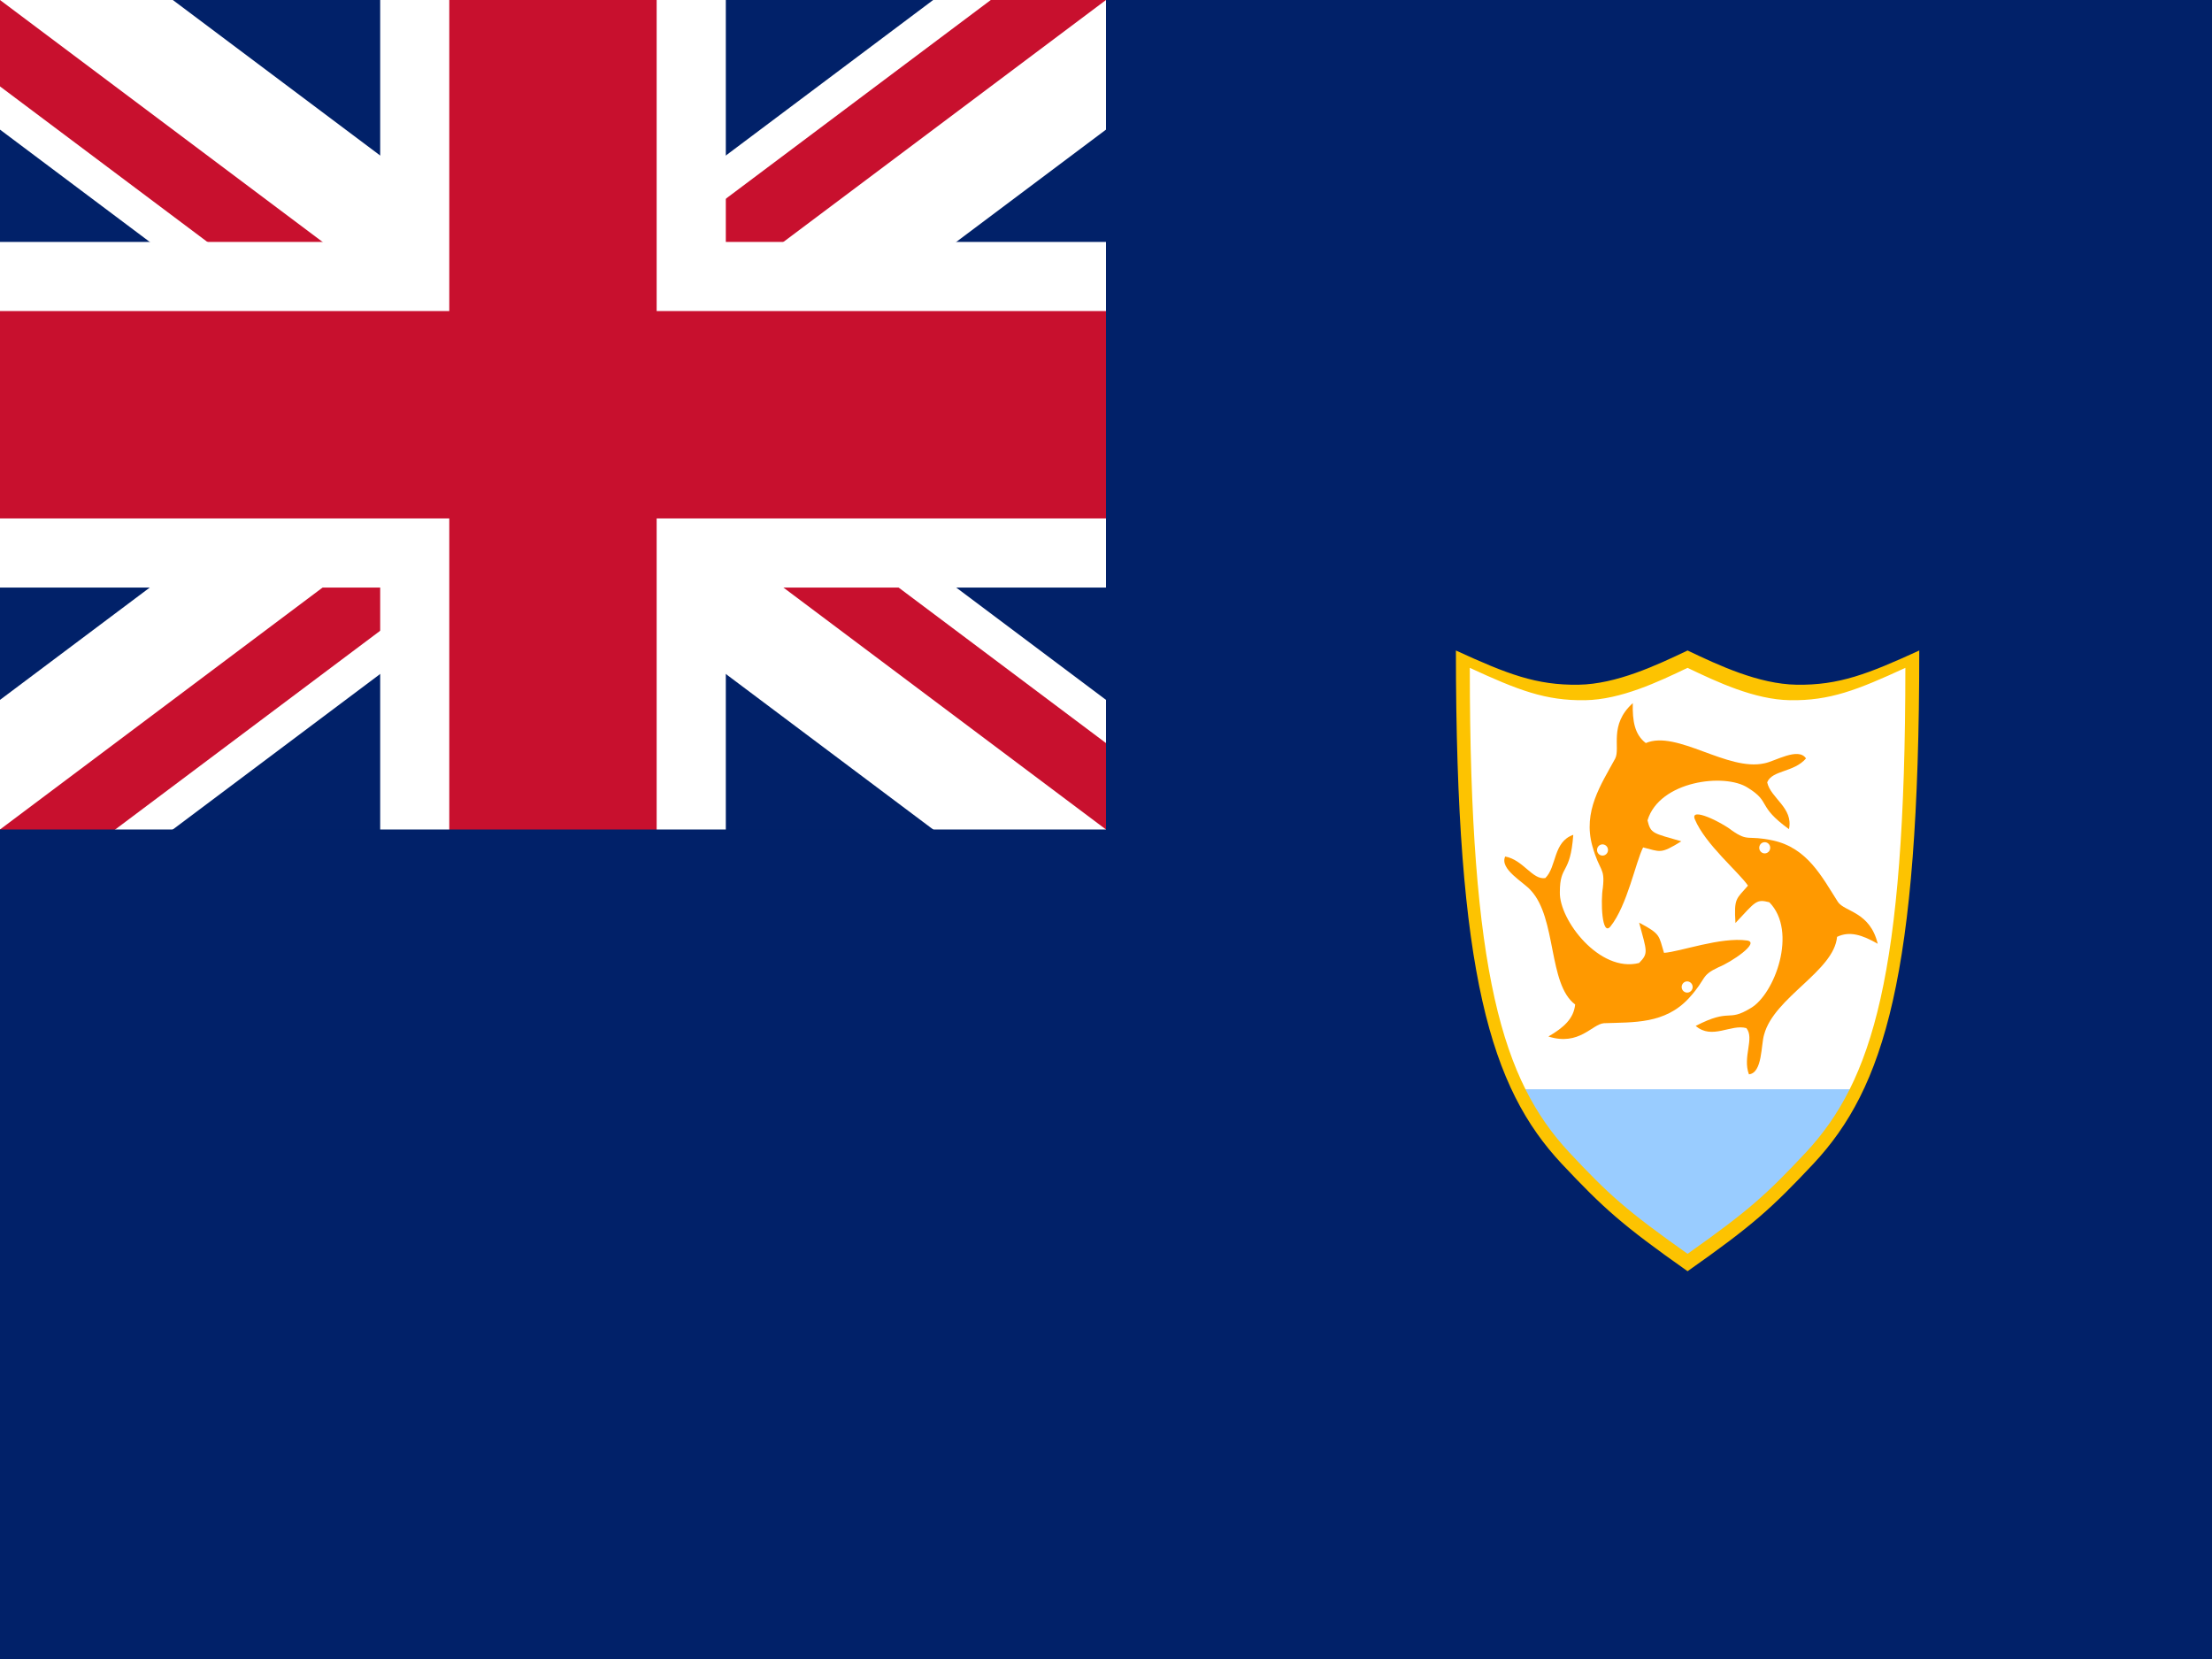
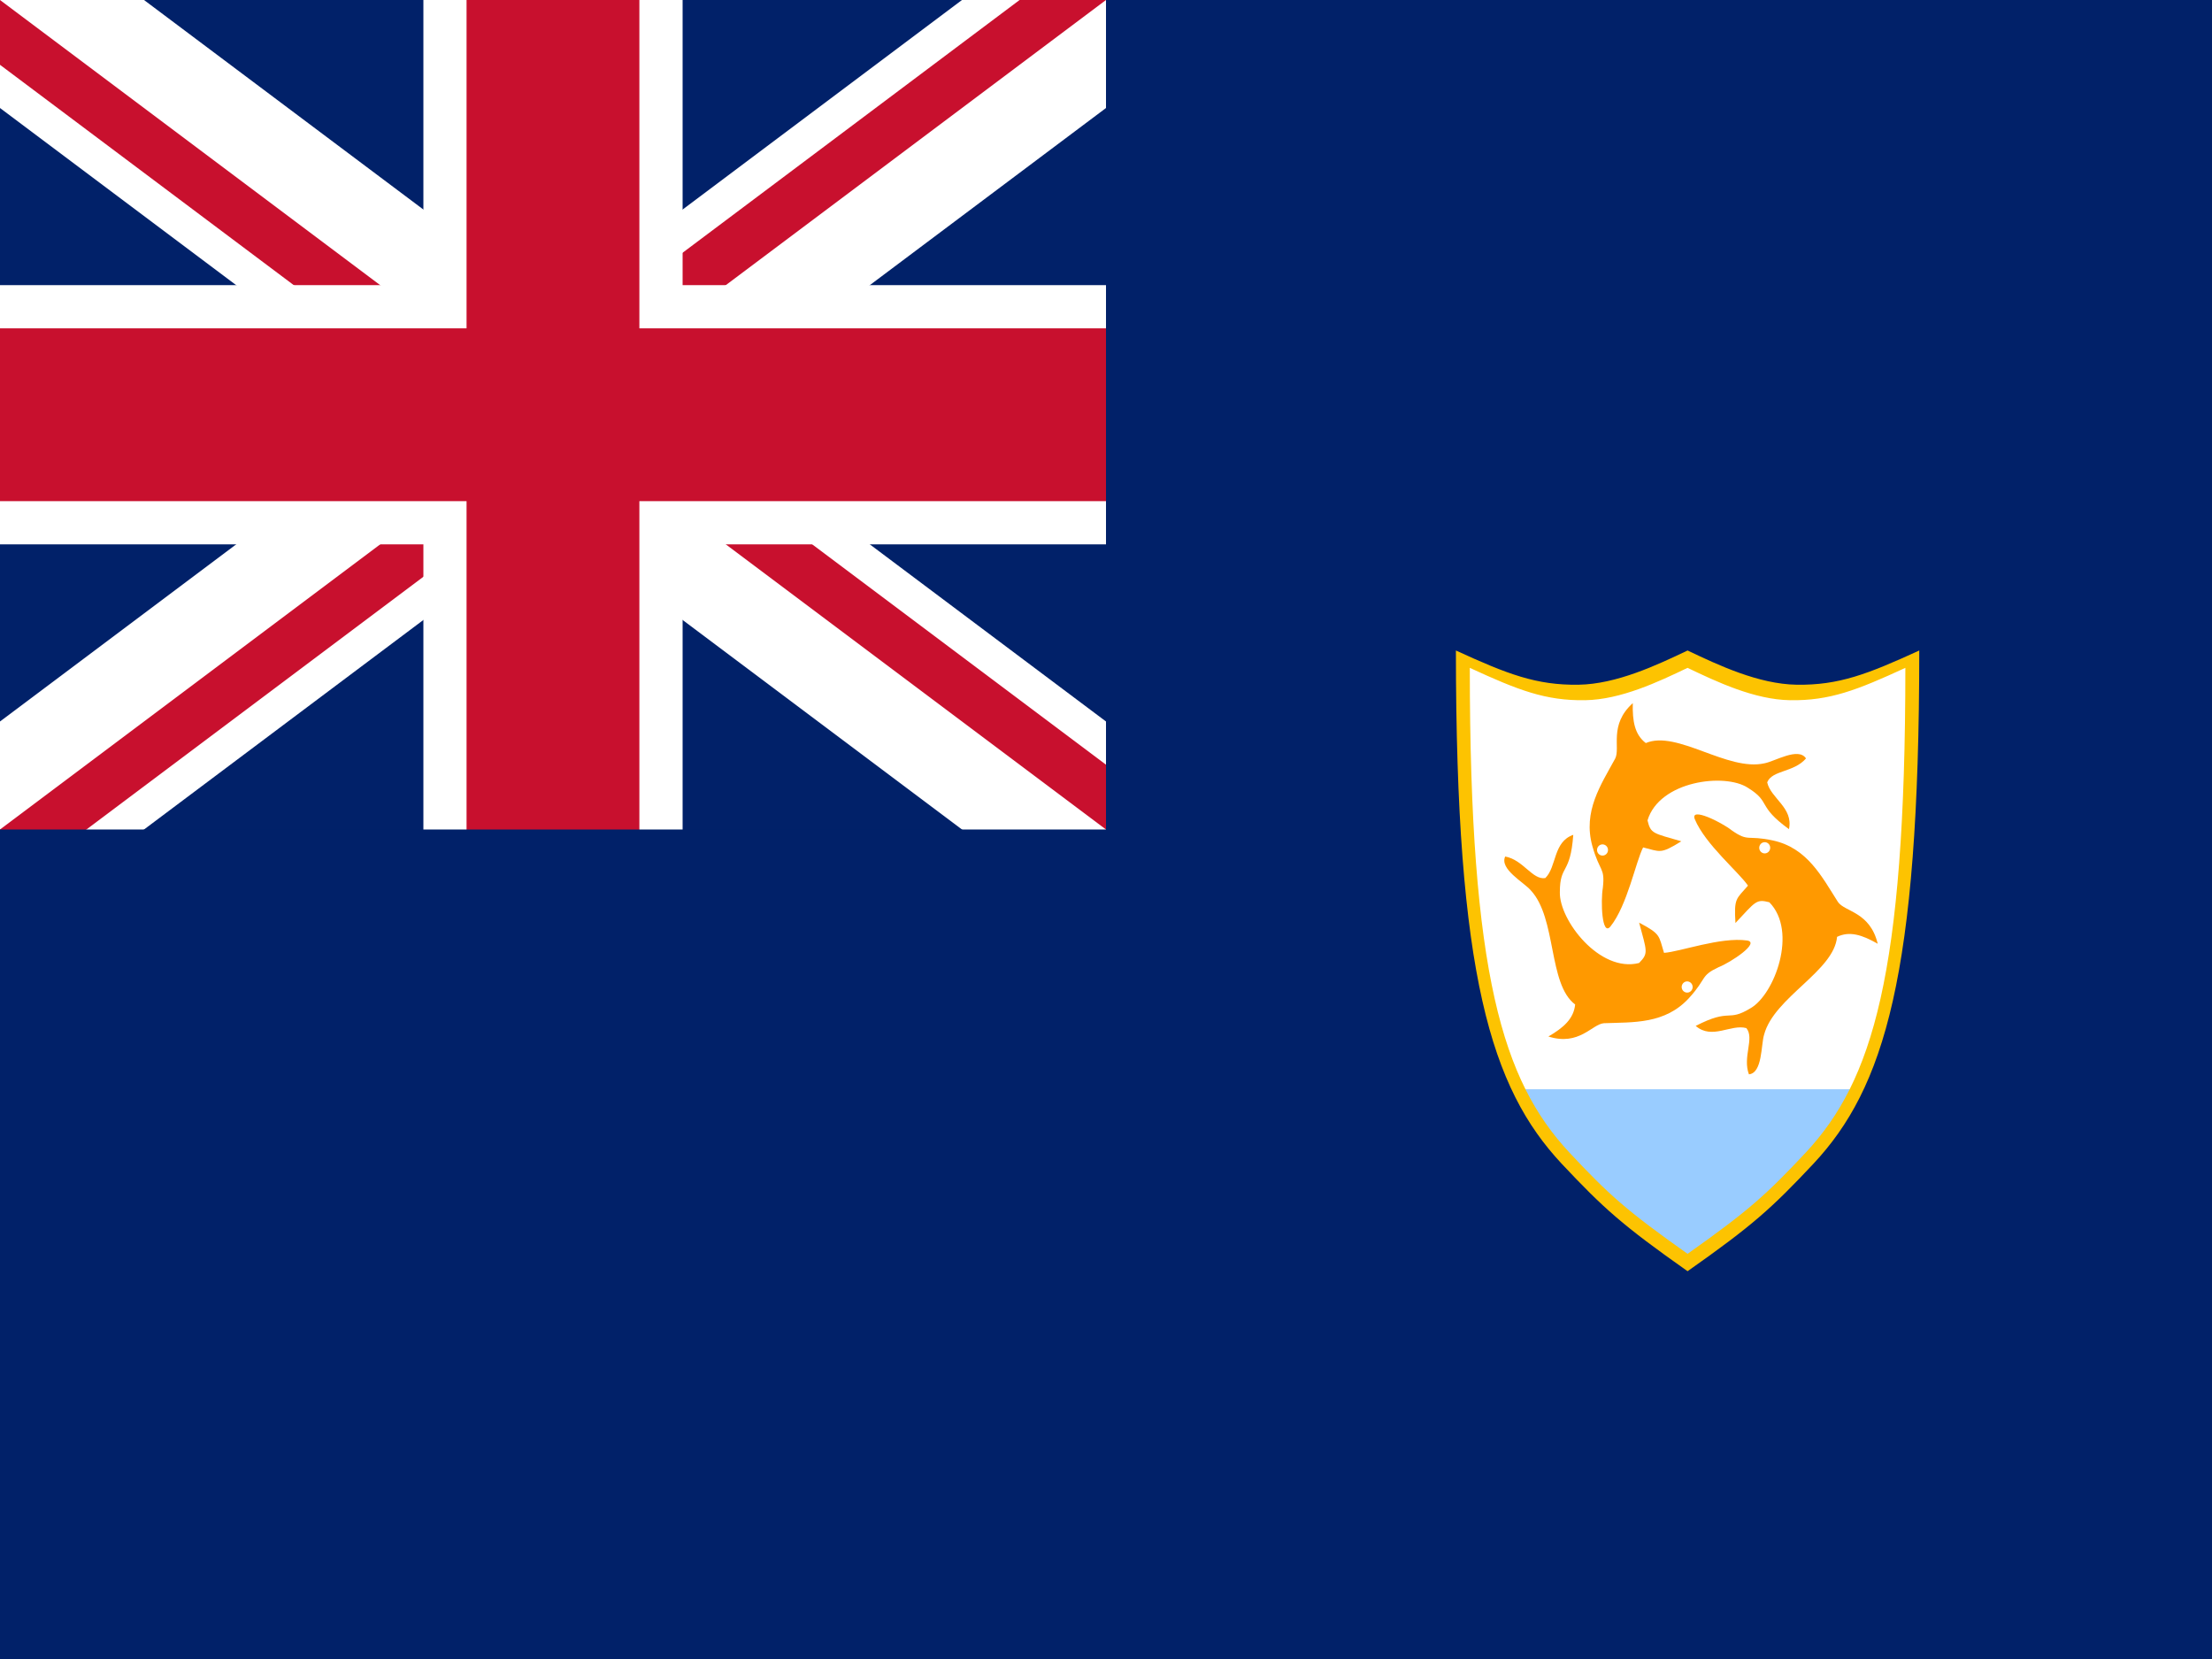
<svg xmlns="http://www.w3.org/2000/svg" xmlns:xlink="http://www.w3.org/1999/xlink" id="flag-icons-ai" viewBox="0 0 640 480">
  <defs>
    <path d="M271 87c1.54 3.63 6.49 7.64 7.85 9.6-1.73 1.97-2.08 1.75-1.85 5.4 3.01-3.15 3.06-3.48 5-3 4.24 4.23.76 13.32-2.75 15.3-3.5 2.1-2.86-.08-8.12 2.57 2.41 2.05 5.2-.3 7.48.32 1.24 1.47-.59 4.15.38 6.68 2.01-.2 1.77-4.27 2.24-5.74 1.47-5.4 10.32-9.17 10.77-14.13 1.87-.88 3.73-.27 6 1-1.13-4.64-4.87-4.6-5.87-6.04-2.38-3.65-4.5-7.8-9.6-8.89-3.86-.81-3.57.25-6.05-1.44-1.54-1.2-6.23-3.47-5.48-1.63z" fill="#f90" id="ai-b" />
  </defs>
  <clipPath id="ai-a">
    <path d="M0 0v120h373.33v120H320L0 0Zm320 0H160v280H0v-40L320 0Z" />
  </clipPath>
  <path d="M0 0h640v480H0V0Z" fill="#012169" />
-   <path d="m0 0 320 240m0-240L0 240" stroke="#fff" stroke-width="60" />
-   <path clip-path="url(#ai-a)" d="m0 0 320 240m0-240L0 240" stroke="#c8102e" stroke-width="40" />
-   <path d="M160 0v280M0 120h373.33" stroke="#fff" stroke-width="100" />
-   <path d="M159.99 0v280M0 120h373.3" stroke="#c8102e" stroke-width="60" />
+   <path d="m0 0 320 240m0-240L0 240" stroke="#fff" stroke-width="50" />
+   <path clip-path="url(#ai-a)" d="m0 0 320 240m0-240L0 240" stroke="#c8102e" stroke-width="30" />
+   <path d="M160 0v280M0 120h373.33" stroke="#fff" stroke-width="75" />
+   <path d="M159.99 0v280M0 120h373.3" stroke="#c8102e" stroke-width="50" />
  <path d="M0 240h320V0h106.66v320H0v-80Z" fill="#012169" />
  <path d="M423.92 191.8c0 90.4 9.78 121.55 29.36 142.53 11.68 12.43 16.86 17.1 34.99 29.88 18.13-12.78 23.3-17.45 34.99-29.88 19.58-20.98 29.36-52.13 29.36-142.53-14.24 6.53-22.36 9.7-34.1 9.5-10.51-.17-21.64-5.4-30.25-9.5-8.61 4.1-19.74 9.33-30.25 9.5-11.74.2-19.86-2.97-34.1-9.5z" fill="#fff" />
  <g transform="matrix(1.96 0 0 2.002 -40.8 62.85)">
    <use xlink:href="#ai-b" />
    <circle cx="281.32" cy="91.13" fill="#fff" fill-rule="evenodd" r=".81" />
  </g>
  <g transform="matrix(-.916 -1.77 1.733 -.935 563.42 829.07)">
    <use xlink:href="#ai-b" />
    <circle cx="281.32" cy="91.13" fill="#fff" fill-rule="evenodd" r=".81" />
  </g>
  <g transform="matrix(-1.01 1.716 -1.68 -1.031 925.38 -103.22)">
    <use xlink:href="#ai-b" />
    <circle cx="281.32" cy="91.13" fill="#fff" fill-rule="evenodd" r=".81" />
  </g>
  <path d="M440.06 315.15a77.92 77.92 0 0 0 13.22 19.19c11.68 12.42 16.86 17.1 34.99 29.87 18.13-12.78 23.3-17.45 34.99-29.87a77.92 77.92 0 0 0 13.22-19.19z" fill="#9cf" />
  <path d="M421.24 188.2c0 94.17 10.19 126.62 30.58 148.48 12.17 12.94 17.56 17.81 36.45 31.12 18.89-13.3 24.28-18.18 36.44-31.12 20.4-21.86 30.59-54.3 30.59-148.47-14.84 6.8-23.29 10.1-35.52 9.9-10.95-.18-22.54-5.63-31.51-9.9-8.97 4.27-20.57 9.72-31.5 9.9-12.24.2-20.7-3.1-35.53-9.9zm4.02 5.03c13.94 6.43 21.9 9.55 33.4 9.36 10.28-.17 21.18-5.32 29.6-9.36 8.44 4.04 19.34 9.19 29.63 9.36 11.5.19 19.44-2.93 33.39-9.36 0 88.9-9.58 119.53-28.75 140.17-11.44 12.21-16.5 16.81-34.26 29.37-17.76-12.56-22.83-17.16-34.26-29.37-19.17-20.64-28.75-51.27-28.75-140.17z" fill="#fdc301" />
</svg>
